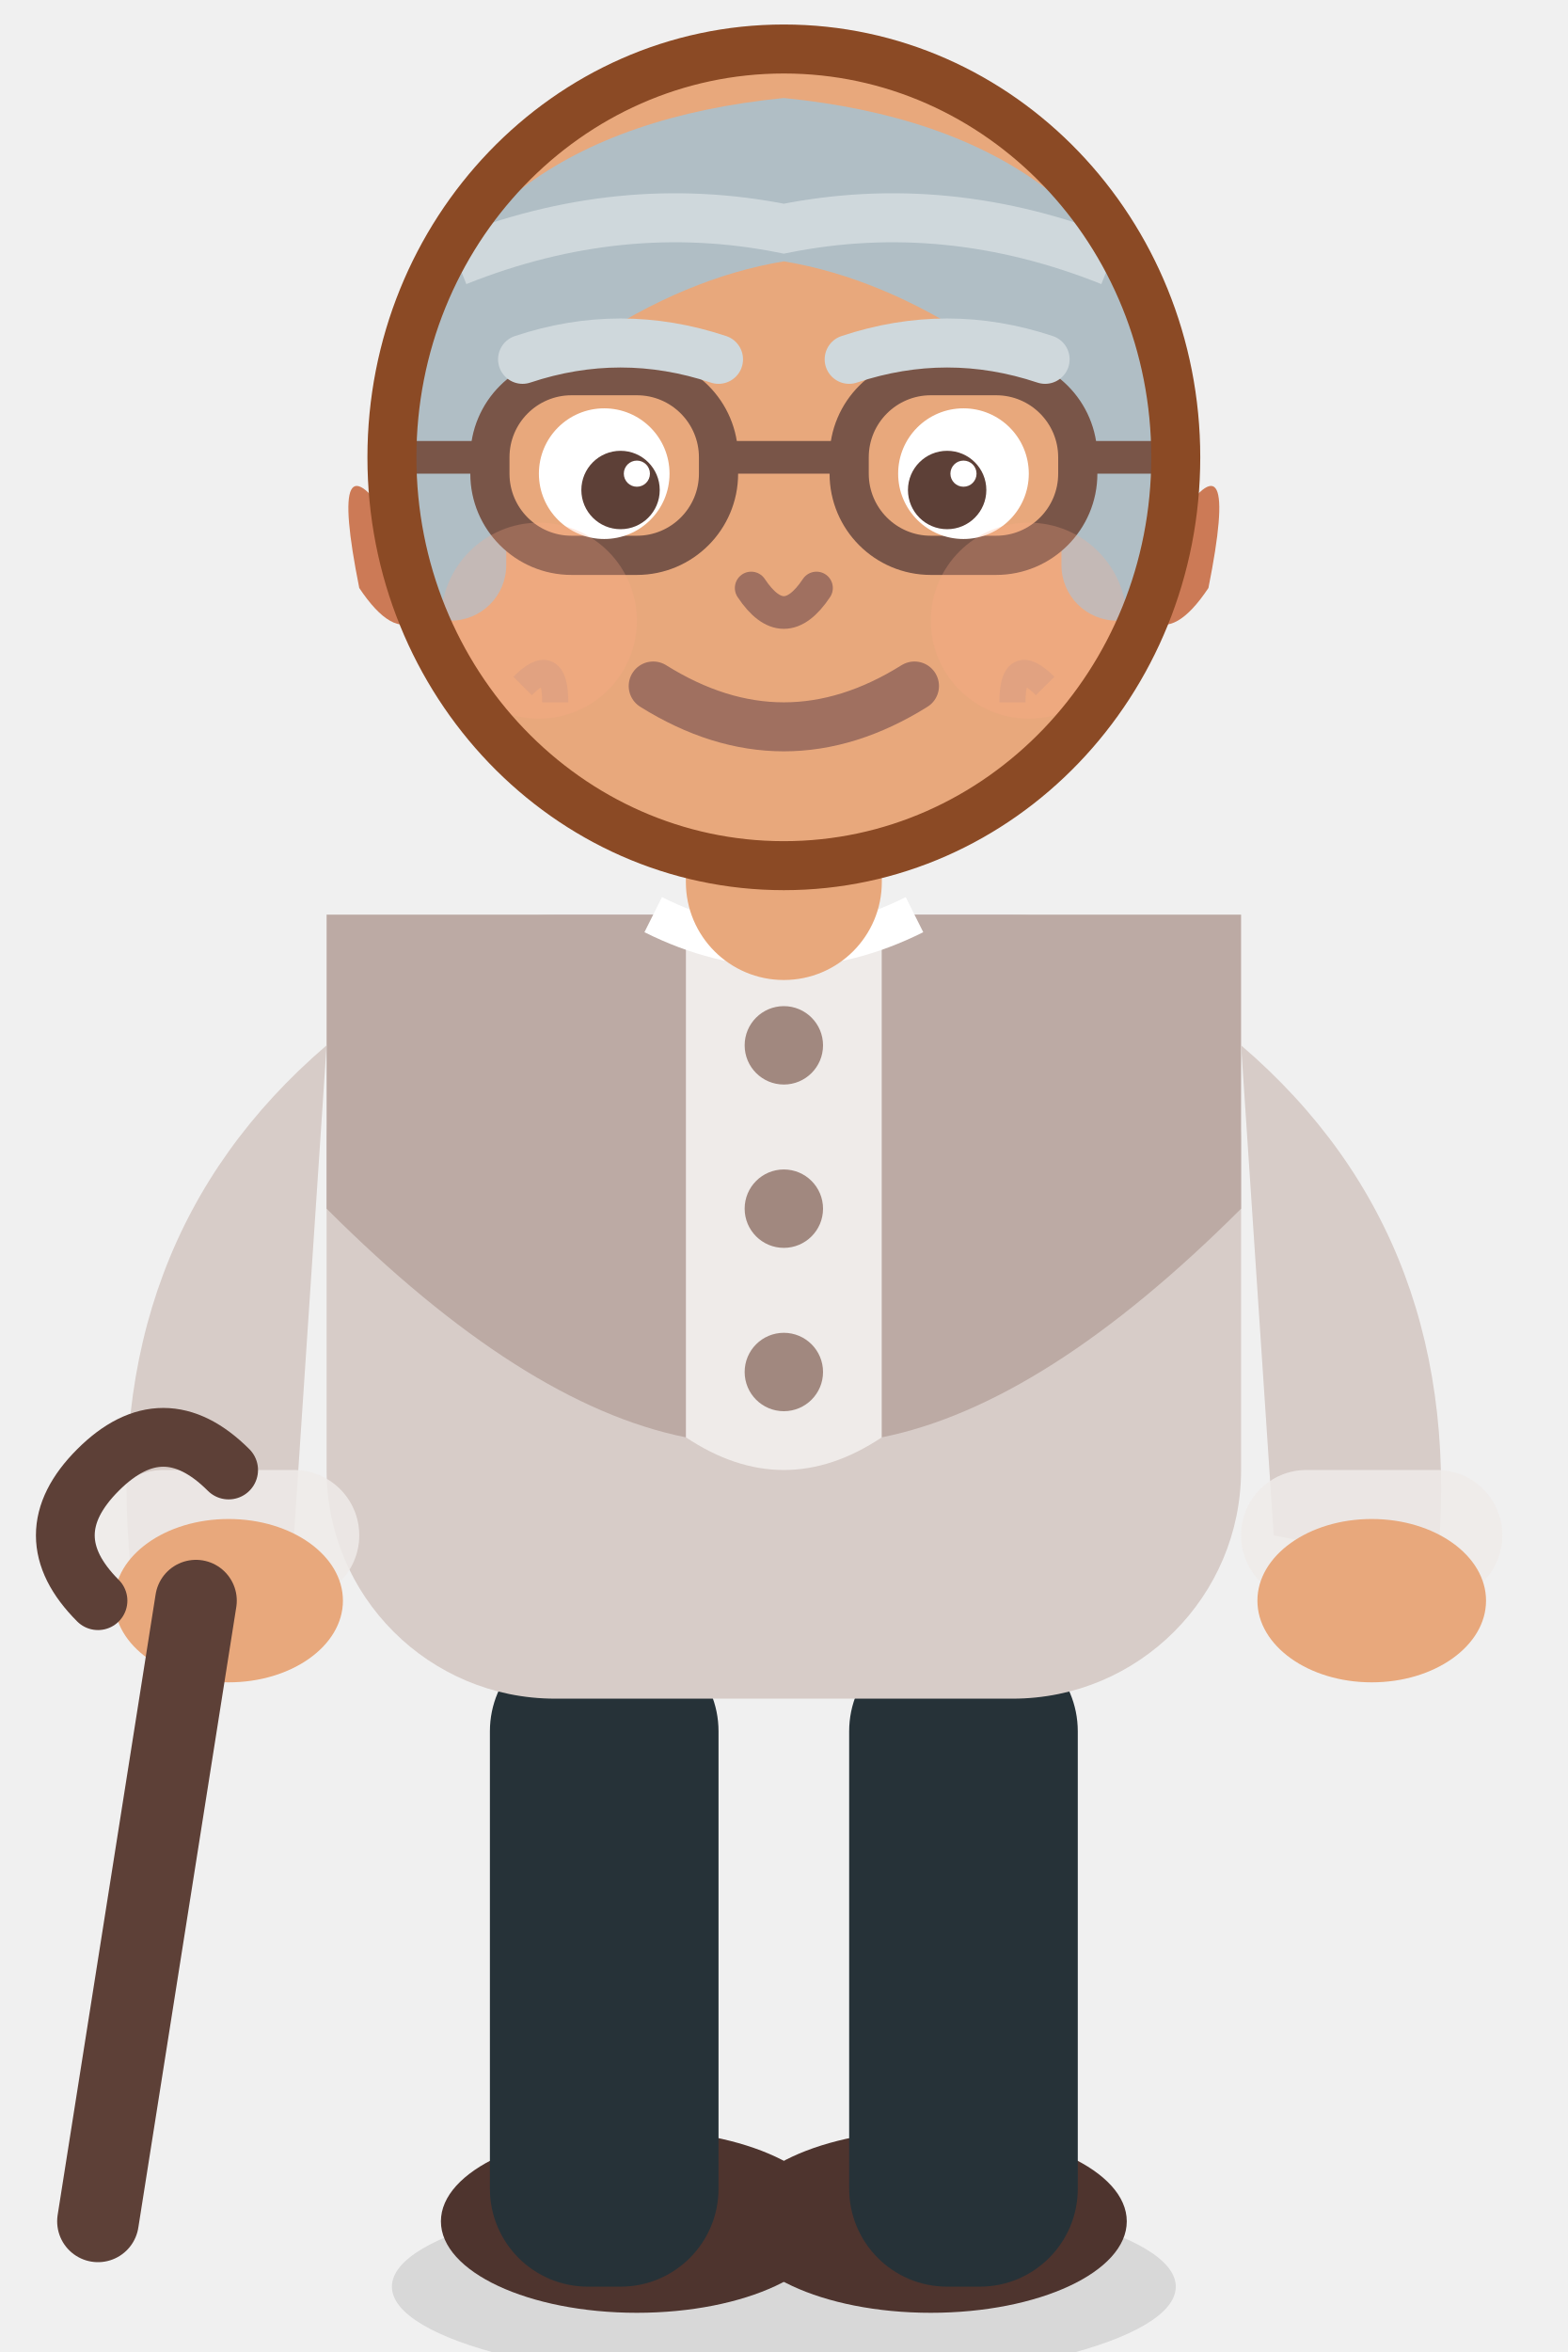
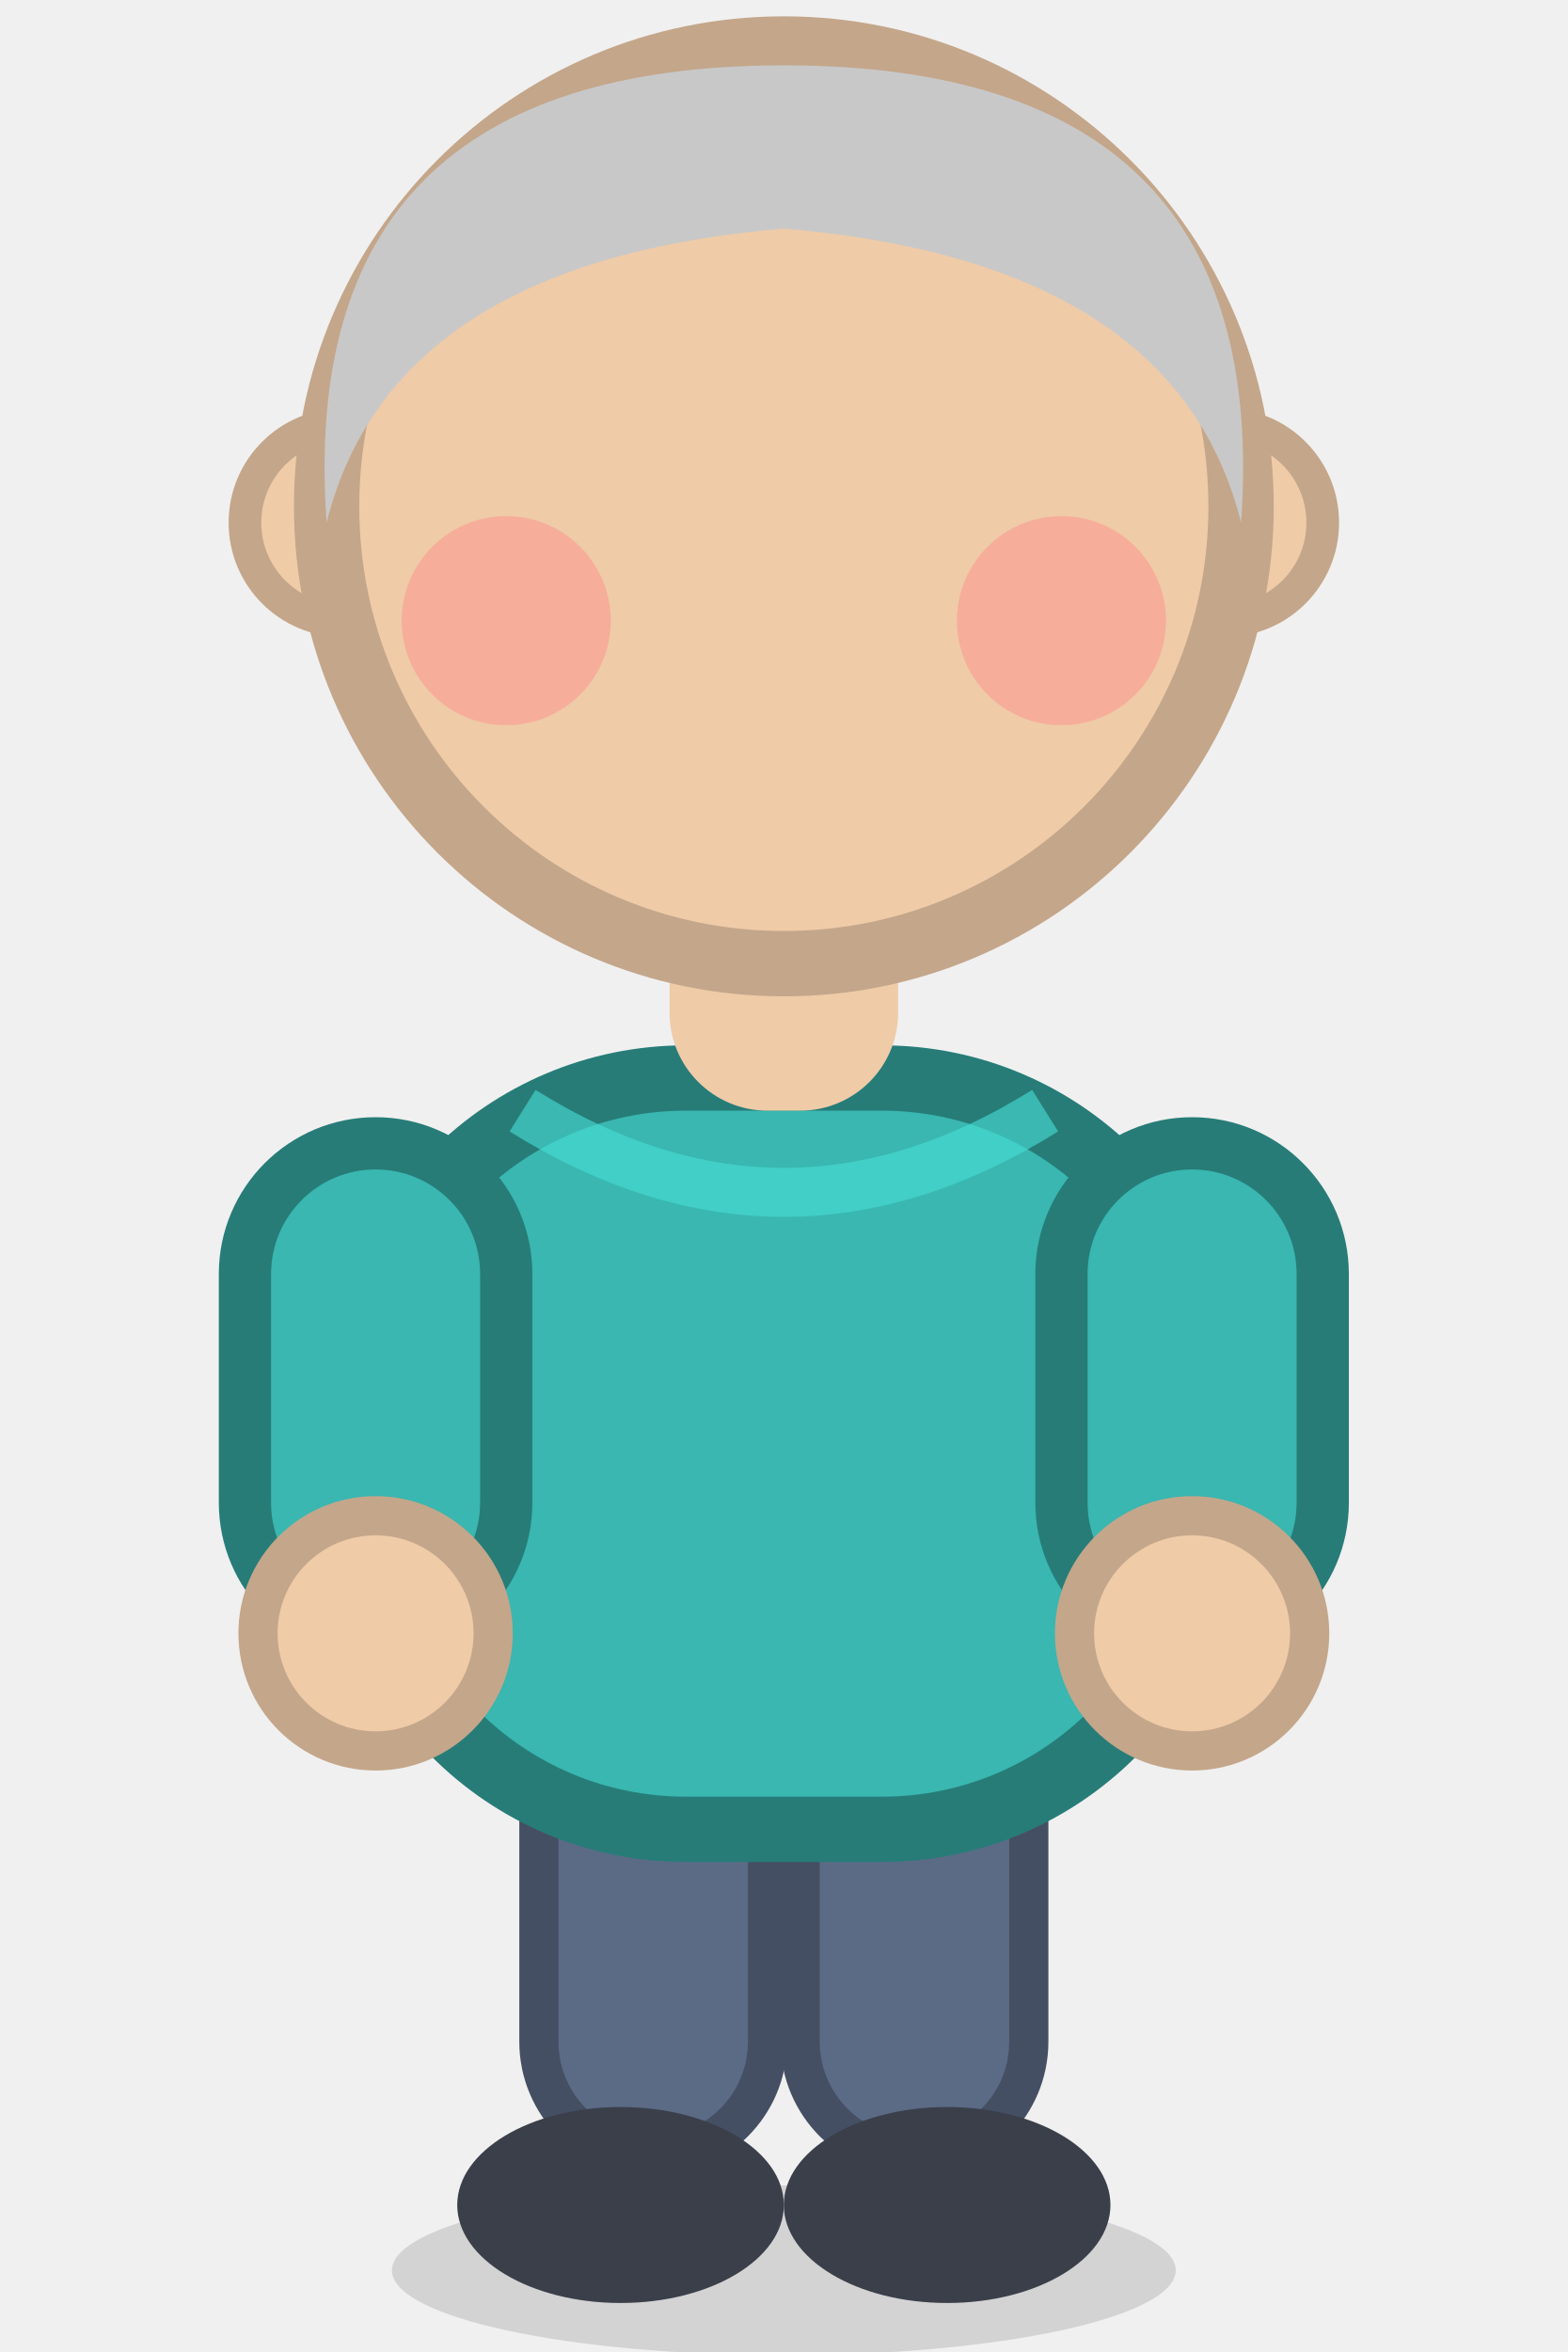
<svg xmlns="http://www.w3.org/2000/svg" viewBox="0 0 48 72">
-   <ellipse cx="24" cy="70" rx="12" ry="3" fill="#0000001A" />
-   <ellipse cx="19.5" cy="68" rx="6" ry="2.8" fill="#4E342E" />
-   <ellipse cx="28.5" cy="68" rx="6" ry="2.8" fill="#4E342E" />
-   <rect x="15" y="50" width="7" height="20" rx="3" fill="#263238" />
-   <rect x="26" y="50" width="7" height="20" rx="3" fill="#263238" />
-   <rect x="10" y="28" width="28" height="24" rx="7" fill="#D7CCC8" />
-   <path d="M21 28 L27 28 L27 44 Q24 46 21 44 Z" fill="#EFEBE9" />
-   <path d="M10 28 L21 28 L21 44 Q16 43 10 37 Z" fill="#BCAAA4" />
-   <path d="M38 28 L27 28 L27 44 Q32 43 38 37 Z" fill="#BCAAA4" />
-   <path d="M20 28 Q24 30 28 28" fill="none" stroke="#FFFFFF" stroke-width="1.2" />
-   <circle cx="24" cy="32" r="1.2" fill="#A1887F" />
-   <circle cx="24" cy="37" r="1.2" fill="#A1887F" />
-   <circle cx="24" cy="42" r="1.2" fill="#A1887F" />
-   <path d="M10 32 Q3 38 4 48 L9 47 L10 32 Z" fill="#D7CCC8" />
-   <rect x="3" y="45" width="8" height="4" rx="2" fill="#EFEBE9" opacity="0.85" />
-   <ellipse cx="7" cy="49" rx="3.5" ry="2.5" fill="#E8A87C" />
-   <line x1="6" y1="49" x2="3" y2="68" stroke="#5D4037" stroke-width="2.5" stroke-linecap="round" />
-   <path d="M3 49 Q1 47 3 45 Q5 43 7 45" fill="none" stroke="#5D4037" stroke-width="1.8" stroke-linecap="round" />
-   <path d="M38 32 Q45 38 44 48 L39 47 L38 32 Z" fill="#D7CCC8" />
-   <rect x="38" y="45" width="8" height="4" rx="2" fill="#EFEBE9" opacity="0.85" />
-   <ellipse cx="42" cy="49" rx="3.5" ry="2.5" fill="#E8A87C" />
-   <rect x="21" y="22" width="6" height="8" rx="3" fill="#E8A87C" />
-   <ellipse cx="24" cy="14" rx="12" ry="12.5" fill="#E8A87C" />
-   <path d="M12 16 Q10 13 11 18 Q13 21 14 16 Z" fill="#CC7A56" />
-   <path d="M36 16 Q38 13 37 18 Q35 21 34 16 Z" fill="#CC7A56" />
-   <path d="M12 12 Q14 4 24 3 Q34 4 36 12 L36 16 Q30 9 24 8 Q18 9 12 16 Z" fill="#B0BEC5" />
-   <rect x="12" y="12" width="3.5" height="7" rx="1.7" fill="#B0BEC5" />
-   <rect x="32.5" y="12" width="3.5" height="7" rx="1.7" fill="#B0BEC5" />
-   <path d="M14 8 Q19 6 24 7 Q29 6 34 8" fill="none" stroke="#CFD8DC" stroke-width="1.5" />
-   <rect x="15" y="11.5" width="7" height="5.5" rx="2.5" fill="none" stroke="#795548" stroke-width="1.2" />
-   <rect x="26" y="11.5" width="7" height="5.5" rx="2.5" fill="none" stroke="#795548" stroke-width="1.2" />
-   <line x1="22" y1="14" x2="26" y2="14" stroke="#795548" stroke-width="1" />
-   <line x1="15" y1="14" x2="12" y2="14" stroke="#795548" stroke-width="1" />
-   <line x1="33" y1="14" x2="36" y2="14" stroke="#795548" stroke-width="1" />
-   <circle cx="18.5" cy="14.5" r="2" fill="white" />
-   <circle cx="19" cy="15" r="1.2" fill="#5D4037" />
-   <circle cx="19.5" cy="14.5" r="0.4" fill="white" />
-   <circle cx="29.5" cy="14.5" r="2" fill="white" />
-   <circle cx="29" cy="15" r="1.2" fill="#5D4037" />
-   <circle cx="29.5" cy="14.5" r="0.4" fill="white" />
-   <path d="M16 11 Q19 10 22 11" stroke="#CFD8DC" stroke-width="1.5" fill="none" stroke-linecap="round" />
-   <path d="M26 11 Q29 10 32 11" stroke="#CFD8DC" stroke-width="1.5" fill="none" stroke-linecap="round" />
-   <path d="M23 18 Q24 19.5 25 18" stroke="#A07060" stroke-width="1" fill="none" stroke-linecap="round" />
-   <path d="M20 21 Q24 23.5 28 21" stroke="#A07060" stroke-width="1.5" fill="none" stroke-linecap="round" />
-   <path d="M16 21 Q17 20 17 21.5" stroke="#CC9980" stroke-width="0.8" fill="none" opacity="0.6" />
-   <path d="M32 21 Q31 20 31 21.5" stroke="#CC9980" stroke-width="0.8" fill="none" opacity="0.6" />
-   <circle cx="16.5" cy="19" r="3" fill="#FFAA88" opacity="0.25" />
-   <circle cx="31.5" cy="19" r="3" fill="#FFAA88" opacity="0.25" />
-   <ellipse cx="24" cy="14" rx="12" ry="12.5" fill="none" stroke="#8B4A25" stroke-width="1.5" />
+   <ellipse cx="24" cy="69.5" rx="12" ry="2.6" fill="#0000001f" />
+   <rect x="16.5" y="50" width="7" height="16" rx="3.5" fill="#5B6B86" stroke="#454f63" stroke-width="1.2" />
+   <rect x="24.5" y="50" width="7" height="16" rx="3.5" fill="#5B6B86" stroke="#454f63" stroke-width="1.2" />
+   <ellipse cx="19" cy="67.5" rx="5" ry="3" fill="#3a3f4a" />
+   <ellipse cx="29" cy="67.5" rx="5" ry="3" fill="#3a3f4a" />
+   <rect x="11" y="33" width="26" height="23" rx="10" fill="#39b7b0" stroke="#277c78" stroke-width="2" />
+   <path d="M16 34 Q24 39 32 34" fill="none" stroke="#46dfd7" stroke-width="1.5" opacity="0.6" />
+   <rect x="7.5" y="35" width="8" height="15" rx="4" fill="#39b7b0" stroke="#277c78" stroke-width="1.6" />
+   <rect x="32.5" y="35" width="8" height="15" rx="4" fill="#39b7b0" stroke="#277c78" stroke-width="1.6" />
+   <circle cx="11.5" cy="50" r="3.6" fill="#efcba8" stroke="#c4a68a" stroke-width="1.2" />
+   <circle cx="36.5" cy="50" r="3.6" fill="#efcba8" stroke="#c4a68a" stroke-width="1.2" />
+   <rect x="20.5" y="27" width="7" height="7" rx="3" fill="#efcba8" />
+   <circle cx="10.5" cy="16" r="3" fill="#efcba8" stroke="#c4a68a" stroke-width="1" />
+   <circle cx="37.5" cy="16" r="3" fill="#efcba8" stroke="#c4a68a" stroke-width="1" />
+   <circle cx="24" cy="15.5" r="14" fill="#efcba8" stroke="#c4a68a" stroke-width="2" />
+   <path d="M10 16 Q9 2 24 2 Q39 2 38 16 Q36 8 24 7 Q12 8 10 16 Z" fill="#c8c8c8" />
+   <circle cx="15.5" cy="19" r="3.2" fill="#FF8A8A" opacity="0.45" />
+   <circle cx="32.5" cy="19" r="3.2" fill="#FF8A8A" opacity="0.45" />
</svg>
